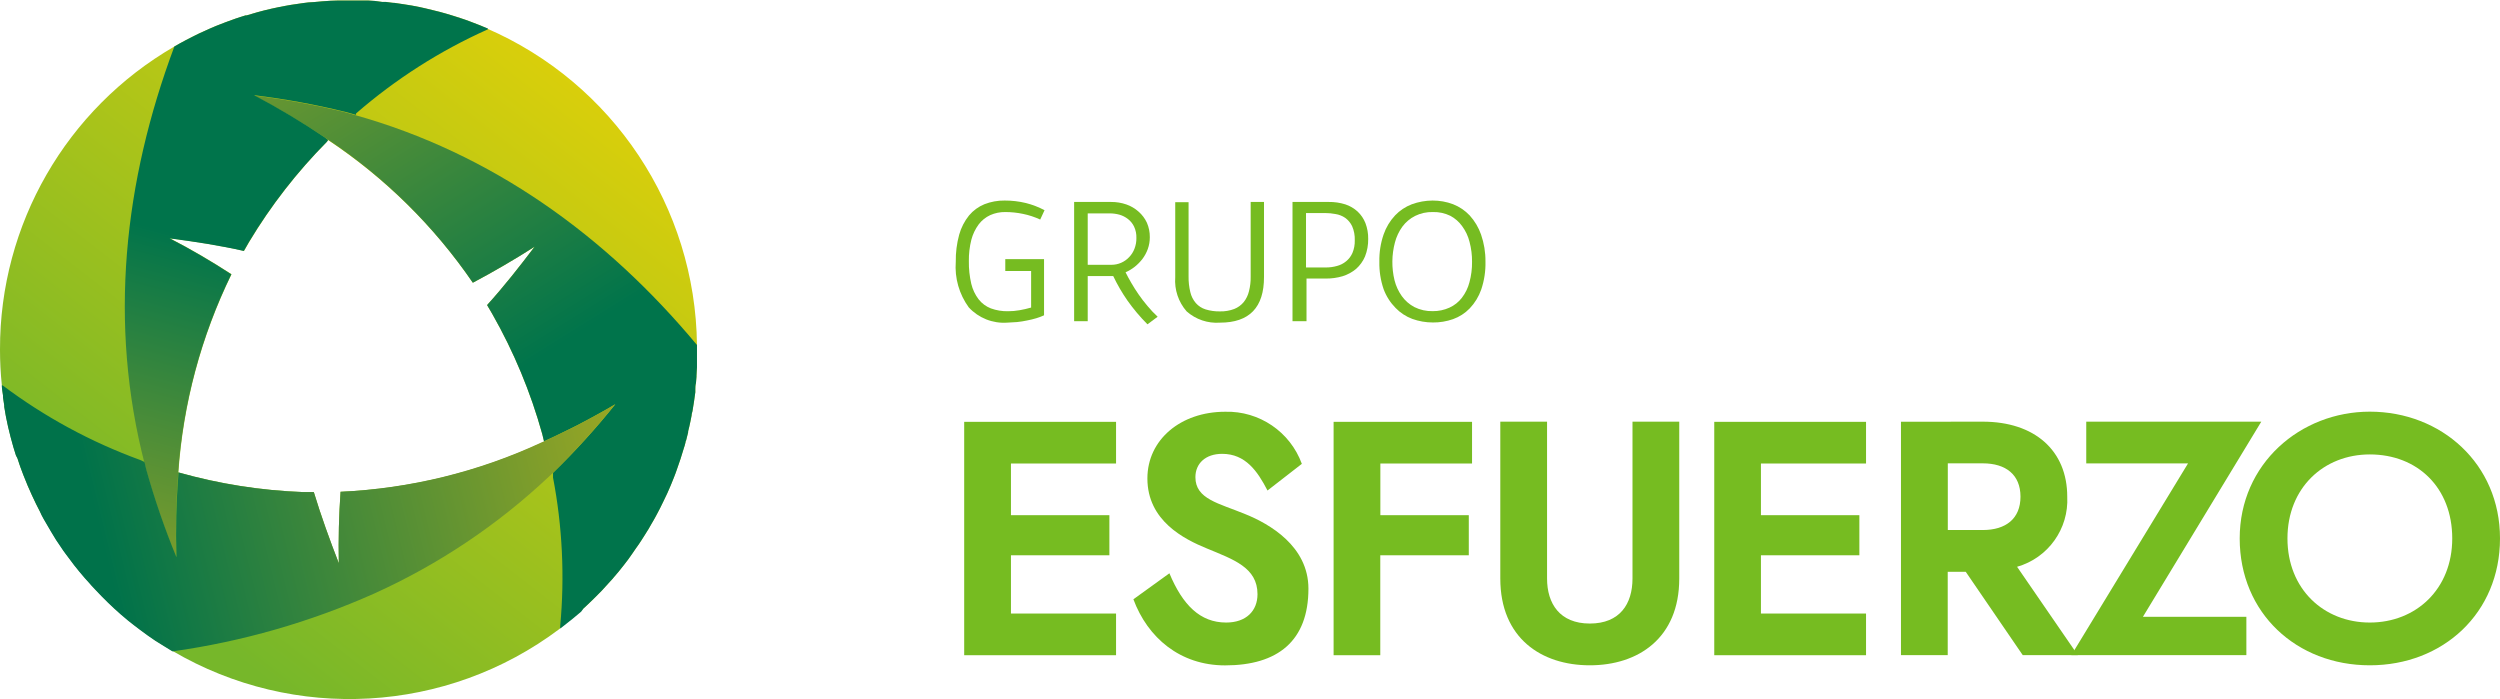
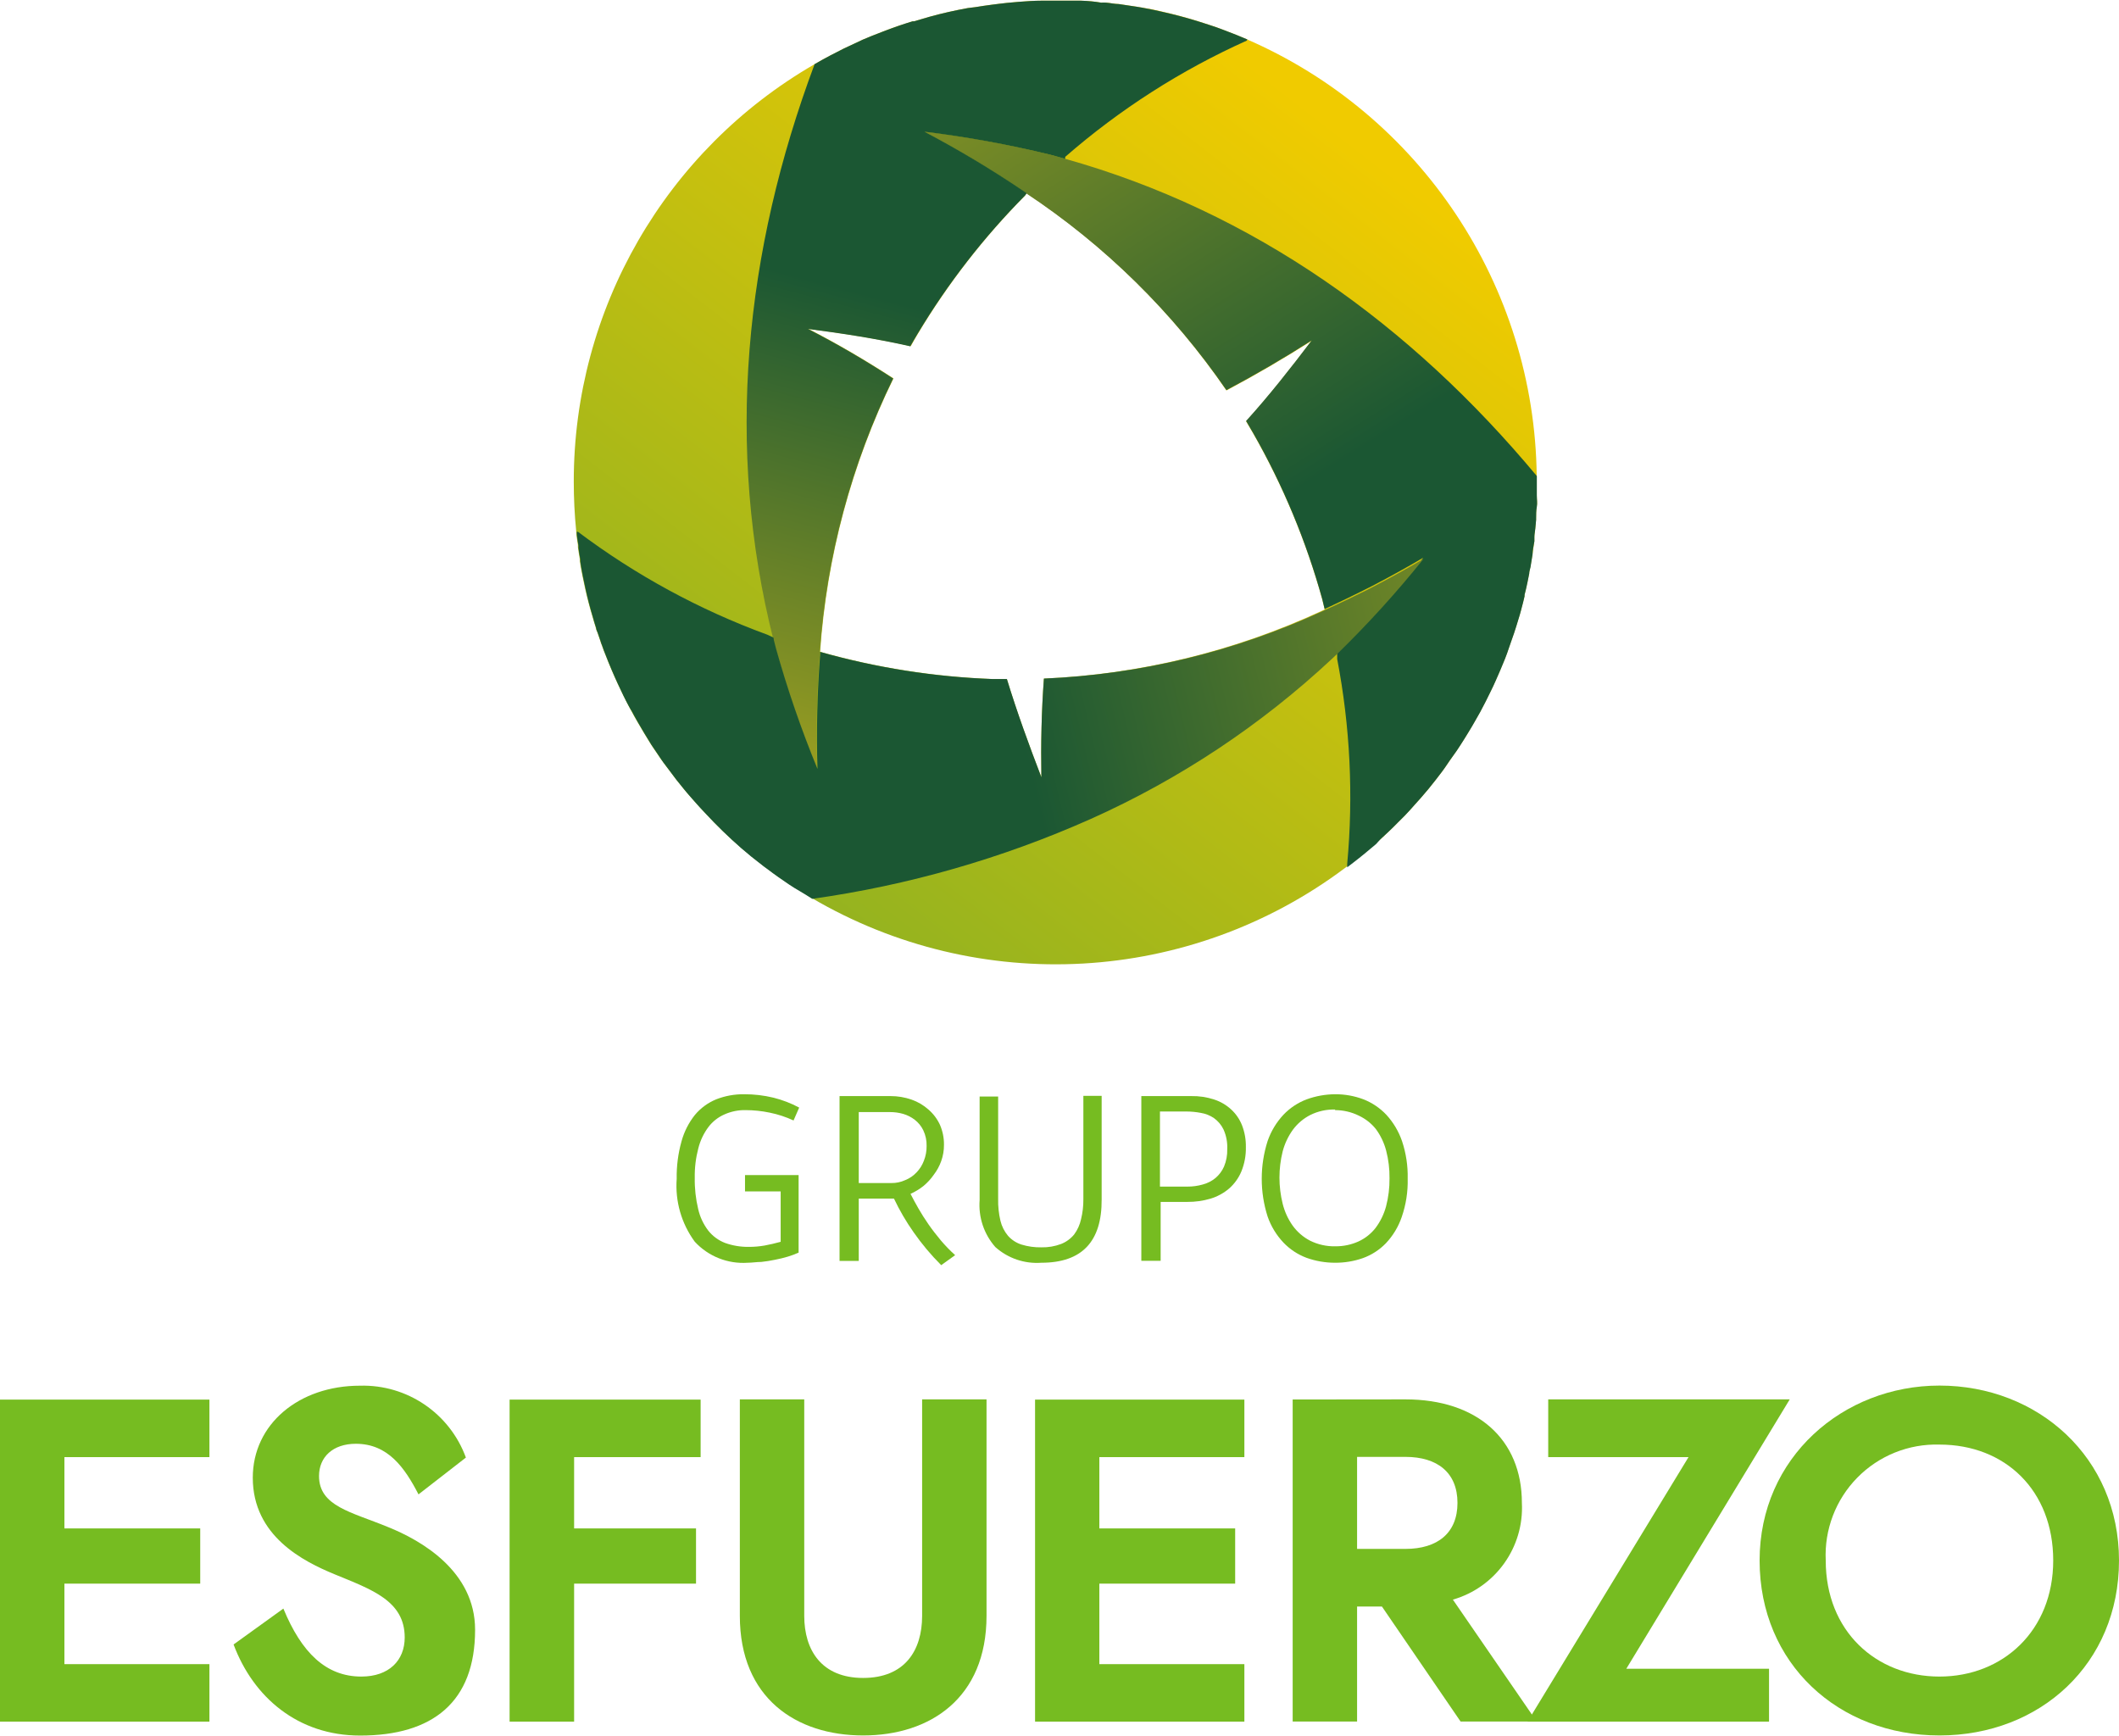
- <svg xmlns="http://www.w3.org/2000/svg" xmlns:xlink="http://www.w3.org/1999/xlink" viewBox="0 0 299.94 83.83">
+ <svg xmlns="http://www.w3.org/2000/svg" xmlns:xlink="http://www.w3.org/1999/xlink" viewBox="0 0 184.25 150.89">
  <defs>
-     <style>.cls-1{fill:#76bc21;}.cls-2{fill:none;}.cls-3{fill:url(#Degradado_sin_nombre_82);}.cls-4{fill:url(#Degradado_sin_nombre_63);}.cls-5{fill:url(#Degradado_sin_nombre_63-2);}.cls-6{fill:url(#Degradado_sin_nombre_57);}</style>
-     <linearGradient id="Degradado_sin_nombre_82" x1="4884.99" y1="1410.43" x2="4885.75" y2="1410.43" gradientTransform="matrix(-107.42, 134.98, 134.98, 107.42, 334432.35, -810916.89)" gradientUnits="userSpaceOnUse">
-       <stop offset="0" stop-color="#fcd700" />
-       <stop offset="0.82" stop-color="#76b72a" />
-       <stop offset="1" stop-color="#76b72a" />
+     <style>.cls-1{fill:none;}.cls-2{fill:url(#Degradado_sin_nombre_83);}.cls-3{fill:url(#Degradado_sin_nombre_2);}.cls-4{fill:url(#Degradado_sin_nombre_2-2);}.cls-5{fill:url(#Degradado_sin_nombre_2-3);}.cls-6{fill:#76bc21;}</style>
+     <linearGradient id="Degradado_sin_nombre_83" x1="-1975.17" y1="6713.48" x2="-1974.41" y2="6713.48" gradientTransform="matrix(-107.42, 134.98, 134.98, 107.42, -1118246.02, -454540.2)" gradientUnits="userSpaceOnUse">
+       <stop offset="0" stop-color="#f0cb00" />
+       <stop offset="0.82" stop-color="#76ab2a" />
+       <stop offset="1" stop-color="#76ab2a" />
    </linearGradient>
-     <linearGradient id="Degradado_sin_nombre_63" x1="4830.52" y1="1395.16" x2="4831.28" y2="1395.16" gradientTransform="matrix(50.91, 81.72, 81.72, -50.91, -359904.03, -323746.57)" gradientUnits="userSpaceOnUse">
-       <stop offset="0" stop-color="#aaac20" />
-       <stop offset="1" stop-color="#00744b" />
+     <linearGradient id="Degradado_sin_nombre_2" x1="-1989.84" y1="6775.72" x2="-1989.08" y2="6775.72" gradientTransform="matrix(50.91, 81.72, 81.72, -50.91, -452350.46, 507564.04)" gradientUnits="userSpaceOnUse">
+       <stop offset="0" stop-color="#9ea020" />
+       <stop offset="0.82" stop-color="#1b5733" />
+       <stop offset="1" stop-color="#1b5733" />
    </linearGradient>
-     <linearGradient id="Degradado_sin_nombre_63-2" x1="4861.92" y1="1520.17" x2="4862.68" y2="1520.17" gradientTransform="matrix(17.46, -66.68, -66.68, -17.46, 16485.24, 350814.17)" xlink:href="#Degradado_sin_nombre_63" />
-     <linearGradient id="Degradado_sin_nombre_57" x1="4924.6" y1="1414.97" x2="4925.36" y2="1414.97" gradientTransform="matrix(-90.5, 22.23, 22.23, 90.5, 414304.16, -237473.06)" gradientUnits="userSpaceOnUse">
-       <stop offset="0" stop-color="#aaac20" />
-       <stop offset="1" stop-color="#00724a" />
-     </linearGradient>
+     <linearGradient id="Degradado_sin_nombre_2-2" x1="-1850.01" y1="6734.35" x2="-1849.25" y2="6734.35" gradientTransform="matrix(17.46, -66.68, -66.68, -17.46, 481459.61, -5698.39)" xlink:href="#Degradado_sin_nombre_2" />
+     <linearGradient id="Degradado_sin_nombre_2-3" x1="-1971.84" y1="6668.41" x2="-1971.08" y2="6668.41" gradientTransform="matrix(-90.5, 22.23, 22.23, 90.5, -326544.21, -559613.79)" xlink:href="#Degradado_sin_nombre_2" />
  </defs>
  <g id="Capa_2" data-name="Capa 2">
    <g id="Capa_1-2" data-name="Capa 1">
-       <path class="cls-1" d="M114.67,31.41a11.65,11.65,0,0,1,.41-3.26,6.48,6.48,0,0,1,1.18-2.3,4.77,4.77,0,0,1,1.85-1.35,6.44,6.44,0,0,1,2.42-.44,10.69,10.69,0,0,1,2.56.3,9.93,9.93,0,0,1,2.23.86l-.52,1.12a9.47,9.47,0,0,0-2.07-.68,10.37,10.37,0,0,0-2.11-.22,4.29,4.29,0,0,0-1.82.37,3.69,3.69,0,0,0-1.38,1.11,5.43,5.43,0,0,0-.88,1.84,9.91,9.91,0,0,0-.3,2.57,11.33,11.33,0,0,0,.29,2.72,5,5,0,0,0,.88,1.86A3.44,3.44,0,0,0,118.88,37a5.67,5.67,0,0,0,2.06.34,7.62,7.62,0,0,0,1.38-.12,13.7,13.7,0,0,0,1.39-.32V32.51h-3.1V31.09h4.65v6.74a7,7,0,0,1-.93.35,11.27,11.27,0,0,1-1.11.27,11.55,11.55,0,0,1-1.2.19c-.41,0-.8.07-1.19.07a5.73,5.73,0,0,1-4.6-1.83A8.24,8.24,0,0,1,114.67,31.41Z" />
-       <path class="cls-1" d="M137.67,38.91a21.91,21.91,0,0,1-2.41-2.86,20.77,20.77,0,0,1-1.7-2.93H130.5v5.42h-1.63V24.23h4.43a5.5,5.5,0,0,1,1.84.3,4.34,4.34,0,0,1,1.46.86,4,4,0,0,1,1,1.33,4.24,4.24,0,0,1,.35,1.73,4.11,4.11,0,0,1-.24,1.42,4.54,4.54,0,0,1-.64,1.19,5.45,5.45,0,0,1-.92.94,5.29,5.29,0,0,1-1.11.67c.2.41.44.84.7,1.29s.55.91.87,1.37.67.92,1.06,1.38A13.78,13.78,0,0,0,138.89,38Zm-7.17-7.14h2.84a2.9,2.9,0,0,0,2.14-.93,2.93,2.93,0,0,0,.63-1,3.37,3.37,0,0,0,.23-1.29,3,3,0,0,0-.28-1.37,2.56,2.56,0,0,0-.74-.91,3.06,3.06,0,0,0-1-.51,4.57,4.57,0,0,0-1.16-.16H130.5Z" />
-       <path class="cls-1" d="M146.37,38.71a5.44,5.44,0,0,1-4-1.35,5.58,5.58,0,0,1-1.37-4.1v-9h1.6v8.89a7.5,7.5,0,0,0,.21,1.9,3.06,3.06,0,0,0,.66,1.31,2.57,2.57,0,0,0,1.17.76,5.52,5.52,0,0,0,1.73.24,4.56,4.56,0,0,0,1.71-.29,2.83,2.83,0,0,0,1.14-.83,3.33,3.33,0,0,0,.63-1.31,6.5,6.5,0,0,0,.2-1.72V24.23h1.6v9Q151.66,38.71,146.37,38.71Z" />
-       <path class="cls-1" d="M155.07,38.54V24.23h4.34a6.31,6.31,0,0,1,2,.29,4.11,4.11,0,0,1,1.48.87,3.82,3.82,0,0,1,.93,1.38,5.06,5.06,0,0,1,.33,1.89,5.48,5.48,0,0,1-.38,2.11,4.19,4.19,0,0,1-1.07,1.49,4.7,4.7,0,0,1-1.62.88,6.9,6.9,0,0,1-2,.28h-2.33v5.12Zm1.62-6.45h2.39a4.78,4.78,0,0,0,1.32-.18,2.8,2.8,0,0,0,1.1-.56,2.66,2.66,0,0,0,.76-1,3.65,3.65,0,0,0,.28-1.52,3.87,3.87,0,0,0-.32-1.7,2.62,2.62,0,0,0-.84-1,2.83,2.83,0,0,0-1.15-.45,6.62,6.62,0,0,0-1.25-.12h-2.29Z" />
-       <path class="cls-1" d="M178.22,31.39a9.72,9.72,0,0,1-.51,3.35A6.27,6.27,0,0,1,176.33,37a5.22,5.22,0,0,1-2,1.29,7.13,7.13,0,0,1-2.41.4,7.3,7.3,0,0,1-2.48-.43,5.42,5.42,0,0,1-2-1.31A6.35,6.35,0,0,1,166,34.69a9.52,9.52,0,0,1-.51-3.29,9.44,9.44,0,0,1,.51-3.27,6.4,6.4,0,0,1,1.38-2.29,5.43,5.43,0,0,1,2-1.33,7.33,7.33,0,0,1,2.49-.45,6.92,6.92,0,0,1,2.46.44,5.49,5.49,0,0,1,2,1.35,6.7,6.7,0,0,1,1.36,2.29A9.62,9.62,0,0,1,178.22,31.39Zm-6.31-5.95a4.53,4.53,0,0,0-2.14.47,4.32,4.32,0,0,0-1.51,1.27,5.67,5.67,0,0,0-.9,1.9,9.24,9.24,0,0,0-.05,4.55,5.65,5.65,0,0,0,.87,1.89,4.38,4.38,0,0,0,1.51,1.32,4.65,4.65,0,0,0,2.21.49,4.71,4.71,0,0,0,2-.42,3.91,3.91,0,0,0,1.49-1.18,5.18,5.18,0,0,0,.91-1.87,8.88,8.88,0,0,0,.31-2.45,9,9,0,0,0-.3-2.39,5.33,5.33,0,0,0-.89-1.89A4.07,4.07,0,0,0,174,25.89,4.47,4.47,0,0,0,171.91,25.44Z" />
-       <path class="cls-1" d="M121.29,73.61H133.9v5H115.68v-28H133.9v5H121.29v6.2H133.1v4.81H121.29Z" />
-       <path class="cls-1" d="M147.11,74.69c2.4,0,3.76-1.4,3.76-3.4,0-3.2-2.88-4.16-6.08-5.49-2.73-1.12-7.13-3.32-7.13-8.4,0-4.65,4-8,9.33-8a9.52,9.52,0,0,1,9.2,6.25l-4.12,3.2c-1.2-2.32-2.64-4.4-5.44-4.4-2,0-3.21,1.16-3.21,2.8,0,2.64,2.81,3.12,6,4.44,2.88,1.16,7.56,3.84,7.56,8.93,0,6.28-3.68,9.21-10,9.21-5.41,0-9.29-3.33-11-7.93l4.32-3.12C141.9,72.61,144,74.69,147.11,74.69Z" />
-       <path class="cls-1" d="M165.6,78.61H160v-28h16.61v5h-11v6.2h10.61v4.81H165.6Z" />
-       <path class="cls-1" d="M185.61,50.59V69.41c0,3,1.52,5.4,5.13,5.4s5.12-2.36,5.12-5.4V50.59h5.61V69.41c0,7.16-4.93,10.41-10.73,10.41S180,76.57,180,69.41V50.59Z" />
-       <path class="cls-1" d="M211.27,73.61h12.61v5H205.67v-28h18.21v5H211.27v6.2h11.81v4.81H211.27Z" />
-       <path class="cls-1" d="M237.89,50.59c6.2,0,10.13,3.45,10.13,9A8.31,8.31,0,0,1,242,68l7.29,10.6h-6.61l-6.84-10h-2.16v10h-5.61v-28Zm-4.2,13h4.2c2.76,0,4.52-1.36,4.52-4s-1.76-4-4.52-4h-4.2Z" />
-       <path class="cls-1" d="M250.3,50.59h21L257.1,74h12.41v4.6h-21l14-23H250.3Z" />
-       <path class="cls-1" d="M284.32,49.39c8.57,0,15.62,6.25,15.62,15.21s-6.85,15.22-15.62,15.22-15.61-6.25-15.61-15.22S276,49.39,284.32,49.39Zm0,25.3c5.53,0,9.89-4,9.89-10.09s-4.16-10.08-9.89-10.08c-5.52,0-9.88,4-9.88,10.08S278.8,74.69,284.32,74.69Z" />
-       <path class="cls-2" d="M59.06,37.67l-.62-1.06c2-2.24,3.88-4.61,5.7-7Q60.5,32,56.73,33.92A64.12,64.12,0,0,0,39.36,16.77l-.13.2A63.49,63.49,0,0,0,29.89,29c-.21.36-.42.72-.62,1.08-2.94-.66-5.92-1.12-8.9-1.51,2.55,1.34,5,2.77,7.4,4.31a64.56,64.56,0,0,0-6.38,23.77,64.07,64.07,0,0,0,15,2.37l1.25,0c.84,2.9,1.87,5.73,3,8.54-.06-2.9,0-5.75.21-8.58A64.33,64.33,0,0,0,65,53.09l.27-.12h0l-.21-.87A63.42,63.42,0,0,0,59.06,37.67Z" />
-       <path class="cls-3" d="M67.61,75c.68-.52,1.33-1.06,2-1.63L70,73l.19-.17.6-.57c.25-.23.49-.46.72-.71s.45-.44.67-.67.55-.59.81-.89l.54-.59.06-.08.63-.74.63-.79c.35-.45.7-.9,1-1.36s.54-.77.8-1.15l.31-.47c.13-.19.24-.37.35-.55s.34-.53.5-.8l.39-.68c.18-.29.34-.59.5-.88.32-.6.64-1.2.92-1.81.15-.31.3-.61.44-.92s.28-.62.41-.94.26-.63.38-.94.25-.64.37-1c.3-.82.57-1.66.82-2.51.07-.21.14-.43.19-.65s0-.17.08-.27c.09-.32.17-.65.25-1a.5.5,0,0,0,0-.12c.1-.37.18-.74.26-1.12a.06.06,0,0,0,0,0l.15-.75c0-.18.07-.37.11-.55.07-.37.12-.75.18-1.12s.11-.76.16-1.14c0-.12,0-.25,0-.38s0-.48.08-.73l.06-.75a.57.57,0,0,0,0-.13c0-.34.05-.67.06-1s0-.65,0-1,0-.79,0-1.19c0-.16,0-.33,0-.49a41.89,41.89,0,0,0-25.27-38L58,3.21c-.24-.1-.48-.21-.74-.3l-.91-.35c-.36-.14-.72-.26-1.08-.38l-.91-.29c-1.08-.34-2.17-.63-3.29-.88L50.36.85C49.72.72,49.08.6,48.43.51L47.36.35c-.35,0-.71-.09-1.07-.12a3.42,3.42,0,0,0-.45,0C45.27.13,44.7.08,44.12.06H43.8c-.63,0-1.26,0-1.89,0H40.66c-.66,0-1.32.05-2,.1l-1,.09L37,.29l-.63.08c-.49.06-1,.14-1.44.21L34.25.7c-1.14.21-2.27.46-3.38.77l-1.29.38-.13,0-1.18.38c-.39.13-.77.27-1.16.42a1.31,1.31,0,0,0-.21.08l-1,.39c-.53.21-1,.44-1.56.69-.3.13-.6.27-.89.42l-.3.15-.86.44c-.46.24-.92.5-1.37.76A41.88,41.88,0,0,0,0,41.92,40.48,40.48,0,0,0,.22,46.2h0c0,.4.09.8.14,1.21l0,.21q.06.51.15,1l0,.16c.05.33.11.66.17,1l.06.31c.08.36.15.73.23,1.09.19.82.4,1.62.63,2.42.1.34.2.68.31,1A3,3,0,0,0,2.1,55c.08.26.16.51.25.76l.12.34c.1.3.22.59.33.88s.34.86.52,1.28.33.76.5,1.13.34.73.52,1.1c0,0,0,0,0,0l.43.84c.08.16.16.32.25.47.17.32.34.63.53.94.38.67.77,1.31,1.19,2,.16.25.33.49.5.74s.25.37.37.55l.3.41c.13.18.25.35.39.52q.6.83,1.26,1.62c.18.22.37.45.56.66l.13.15c.16.18.31.36.48.53a3.73,3.73,0,0,0,.26.3c.16.17.3.33.46.49a41.1,41.1,0,0,0,3.09,3l.57.47.26.23.57.45.22.17c.22.18.44.35.67.51.6.46,1.22.89,1.84,1.31l1,.62.91.56.14.08h0a41.94,41.94,0,0,0,46.39-2.64ZM65.27,53l-.27.12A64.33,64.33,0,0,1,40.86,59c-.2,2.83-.27,5.68-.21,8.58-1.09-2.81-2.12-5.64-3-8.54l-1.25,0a64.07,64.07,0,0,1-15-2.37,64.56,64.56,0,0,1,6.38-23.77c-2.37-1.54-4.85-3-7.4-4.31,3,.39,6,.85,8.9,1.51.2-.36.41-.72.62-1.08A63.49,63.49,0,0,1,39.23,17l.13-.2A64.12,64.12,0,0,1,56.73,33.92q3.77-2,7.41-4.32c-1.82,2.4-3.68,4.77-5.7,7l.62,1.06a63.42,63.42,0,0,1,6,14.42l.21.87Z" />
-       <path class="cls-4" d="M56.73,33.92q3.77-2,7.41-4.32c-1.82,2.4-3.68,4.77-5.7,7l.62,1.06a63.42,63.42,0,0,1,6,14.42l.21.87h0l.83-.39c.75-.35,1.49-.71,2.23-1.08.33-.16.64-.33,1-.5l1.23-.65,1.1-.6c.73-.4,1.45-.81,2.17-1.24a89.81,89.81,0,0,1-7.48,8.24l0,.57a63.43,63.43,0,0,1,.86,17.82l0,.29h0l.52-.4c.68-.52,1.33-1.06,2-1.63L70,73l.19-.17.6-.57c.25-.23.49-.46.73-.71l.66-.67c.28-.29.55-.59.81-.89l.54-.59.06-.08.63-.74.63-.79c.35-.45.7-.9,1-1.36s.54-.77.8-1.15l.31-.47c.13-.19.24-.37.35-.55s.34-.53.5-.8l.39-.68c.18-.29.34-.59.5-.88.32-.6.64-1.2.92-1.81.15-.31.3-.61.44-.92s.28-.62.41-.94.26-.63.38-.94.25-.64.37-1c.3-.82.57-1.66.82-2.51.07-.21.14-.43.19-.65s0-.18.08-.27c.09-.32.17-.65.25-1a.5.5,0,0,0,0-.12c.1-.37.18-.74.26-1.12a.06.06,0,0,0,0,0l.15-.75c0-.18.07-.37.11-.55.07-.37.12-.75.18-1.12s.11-.76.16-1.14c0-.12,0-.25,0-.38s0-.48.08-.73l.06-.75a.57.57,0,0,0,0-.13c0-.34.05-.67.06-1s0-.65,0-1,0-.79,0-1.19v-.49h0c-10.92-13.11-24.6-23-41.11-27.61L42,13.63l-.62-.17a94.07,94.07,0,0,0-10.94-2h0A92.15,92.15,0,0,1,39,16.51l.37.26A64.12,64.12,0,0,1,56.73,33.92Z" />
-       <path class="cls-5" d="M58.55,3.43,58,3.21c-.24-.1-.48-.21-.74-.3l-.91-.35c-.36-.14-.72-.26-1.09-.38l-.9-.29c-1.08-.34-2.17-.63-3.29-.88L50.36.85C49.72.72,49.08.6,48.43.51L47.36.35c-.35,0-.71-.09-1.07-.12a3.42,3.42,0,0,0-.45,0C45.27.13,44.7.08,44.12.06H43.8c-.63,0-1.26,0-1.89,0H40.66c-.66,0-1.32.05-2,.1l-1,.09L37,.29l-.63.08c-.49.06-1,.14-1.44.21L34.25.7c-1.14.21-2.27.46-3.38.77l-1.29.38-.13,0c-.39.12-.79.24-1.18.38s-.78.27-1.16.42l-.21.08-1,.39c-.53.21-1,.44-1.56.69-.3.13-.6.27-.89.42l-.3.15-.86.44c-.46.24-.92.5-1.37.76l0,0C14.85,21.82,13,38.83,17.37,55.7l.15.63a94.6,94.6,0,0,0,3.62,10.52,93.05,93.05,0,0,1,.23-9.91,2.46,2.46,0,0,0,0-.26,64.56,64.56,0,0,1,6.38-23.77c-2.37-1.54-4.85-3-7.4-4.31,3,.39,6,.85,8.9,1.51.2-.36.41-.72.62-1.08A63.49,63.49,0,0,1,39.23,17l.13-.2L39,16.51a92.15,92.15,0,0,0-8.52-5.09,94.07,94.07,0,0,1,10.94,2l.62.17.68.19,0-.17A63.92,63.92,0,0,1,58.51,3.53Z" />
-       <path class="cls-6" d="M5,61.84c.17.32.34.63.53.94.38.67.77,1.32,1.19,2,.16.25.33.49.5.74s.25.37.37.55l.3.41c.13.18.25.35.39.52q.6.83,1.26,1.62c.18.22.37.45.56.66l.13.15c.16.18.31.36.48.53a3.73,3.73,0,0,0,.26.3l.46.49a41.18,41.18,0,0,0,3.09,3l.57.48.26.22.57.45.22.17c.22.18.44.35.67.51.6.46,1.22.89,1.84,1.31l1,.62.91.56.14.08h0a90.42,90.42,0,0,0,24.2-6.94A76.54,76.54,0,0,0,65.85,57.19l.47-.44a89.81,89.81,0,0,0,7.48-8.24c-.72.43-1.44.84-2.17,1.24l-1.1.6L69.3,51c-.33.17-.64.34-1,.5-.74.37-1.48.73-2.23,1.08l-.83.38h0l-.27.12A64.33,64.33,0,0,1,40.86,59c-.2,2.83-.27,5.68-.21,8.58-1.09-2.81-2.12-5.64-3-8.54-.42,0-.83,0-1.25,0a63.55,63.55,0,0,1-15-2.36,2.46,2.46,0,0,1,0,.26,93.05,93.05,0,0,0-.23,9.91,94.6,94.6,0,0,1-3.62-10.52l-.15-.63c0-.09-.05-.18-.08-.28l-.52-.24A64,64,0,0,1,.32,46.24l-.1,0h0c0,.4.09.8.14,1.21l0,.21q.06.51.15,1l0,.16c.05.33.11.66.17,1l.06.31c.07.36.15.73.23,1.09.19.82.4,1.62.63,2.42.1.34.2.68.31,1A3,3,0,0,0,2.1,55c.08.26.16.51.25.76l.12.34c.1.3.22.59.33.88s.34.86.52,1.28.33.76.5,1.13.34.73.52,1.1c0,0,0,0,0,0l.43.84C4.86,61.53,4.94,61.69,5,61.84Z" />
+       <path class="cls-1" d="M109,37.67l-.62-1.06c2-2.24,3.88-4.61,5.7-7q-3.64,2.36-7.41,4.32A64.12,64.12,0,0,0,89.27,16.77l-.14.2A63.43,63.43,0,0,0,79.8,29c-.22.36-.42.72-.62,1.08-2.94-.66-5.93-1.12-8.91-1.51,2.56,1.34,5,2.77,7.41,4.31A64.37,64.37,0,0,0,71.3,56.68a64,64,0,0,0,15,2.37l1.24,0c.84,2.9,1.88,5.73,3,8.54,0-2.9,0-5.75.22-8.58a64.33,64.33,0,0,0,24.14-5.94l.26-.12h0l-.21-.87A63,63,0,0,0,109,37.67Z" />
+       <path class="cls-2" d="M117.52,75c.68-.52,1.33-1.06,2-1.63L120,73l.18-.17.61-.57c.24-.23.48-.46.72-.71l.67-.67c.27-.29.55-.59.81-.89s.36-.39.53-.59l.07-.08.63-.74.63-.79c.35-.45.7-.9,1-1.36l.8-1.15.31-.47.35-.55c.17-.27.34-.53.49-.8s.27-.45.4-.68l.5-.88c.32-.6.63-1.2.92-1.81.15-.31.3-.61.43-.92s.28-.62.41-.94l.39-.94q.19-.48.36-1c.3-.82.58-1.66.83-2.51.07-.21.13-.43.19-.65a2.13,2.13,0,0,0,.07-.27c.09-.32.17-.65.25-1a.27.27,0,0,0,0-.12c.1-.37.18-.74.26-1.12a.06.06,0,0,1,0,0l.15-.75c0-.18.07-.37.1-.55.07-.37.13-.75.19-1.12s.1-.76.16-1.14l0-.38c0-.24.06-.48.08-.73s.05-.5.07-.75c0,0,0-.09,0-.13,0-.34,0-.67.06-1s0-.65,0-1,0-.79,0-1.19c0-.16,0-.33,0-.49a41.93,41.93,0,0,0-25.27-38l-.53-.22c-.24-.1-.49-.21-.74-.3l-.91-.35c-.36-.14-.72-.26-1.09-.38l-.9-.29c-1.08-.34-2.18-.63-3.3-.88l-.72-.16C99.63.72,99,.6,98.34.51L97.27.35c-.35,0-.71-.09-1.08-.12a3.13,3.13,0,0,0-.44,0C95.18.13,94.6.08,94,.06h-.31c-.63,0-1.26,0-1.89,0H90.57c-.66,0-1.32.05-2,.1l-1,.09-.7.08-.63.08c-.48.06-1,.14-1.43.21L84.16.7c-1.15.21-2.27.46-3.38.77l-1.29.38-.13,0-1.18.38c-.39.13-.78.27-1.16.42a1,1,0,0,0-.21.08l-1,.39q-.8.31-1.56.69l-.9.42-.29.15-.86.44c-.46.24-.92.5-1.37.76a41.88,41.88,0,0,0-20.94,36.3c0,1.44.07,2.87.21,4.28h0c0,.4.09.8.15,1.21,0,.07,0,.14,0,.21.05.34.1.68.16,1a.76.76,0,0,0,0,.16c.05.33.1.66.17,1l.06.31c.07.36.15.73.23,1.09.18.82.39,1.62.63,2.42.09.34.2.68.3,1,0,.13.08.26.13.39s.17.51.26.76a2,2,0,0,0,.12.34c.1.3.21.59.33.88s.33.86.52,1.28.32.76.5,1.13.34.73.52,1.1c0,0,0,0,0,0,.14.28.28.56.43.84s.16.32.25.47c.17.32.34.63.52.94.38.67.78,1.31,1.2,2,.16.25.33.49.5.74s.25.37.37.55l.3.41c.13.18.25.35.39.52q.6.83,1.26,1.62c.18.22.37.45.56.66l.13.15c.16.18.31.36.47.53s.18.2.27.3.3.33.46.49a39.27,39.27,0,0,0,3.09,3c.18.16.38.32.57.47l.26.23.57.45.22.17c.22.18.44.35.67.51.6.46,1.22.89,1.84,1.31.32.21.64.42,1,.62s.61.38.91.56l.13.08h0A41.94,41.94,0,0,0,117,75.43ZM115.17,53l-.26.12A64.33,64.33,0,0,1,90.77,59c-.21,2.83-.27,5.68-.22,8.58-1.08-2.81-2.12-5.64-3-8.54l-1.24,0a64,64,0,0,1-15-2.37,64.37,64.37,0,0,1,6.38-23.77c-2.37-1.54-4.85-3-7.41-4.31,3,.39,6,.85,8.91,1.51.2-.36.4-.72.62-1.08A63.43,63.43,0,0,1,89.13,17l.14-.2a64.12,64.12,0,0,1,17.37,17.15q3.77-2,7.41-4.32c-1.82,2.4-3.68,4.77-5.7,7l.62,1.06a63,63,0,0,1,6,14.42l.21.87Z" />
+       <path class="cls-3" d="M106.64,33.92q3.77-2,7.41-4.32c-1.82,2.4-3.68,4.77-5.7,7l.62,1.06a63,63,0,0,1,6,14.42l.21.87h0l.83-.39c.75-.35,1.5-.71,2.24-1.08.33-.16.64-.33,1-.5l1.23-.65,1.1-.6c.72-.4,1.45-.81,2.17-1.24a91.28,91.28,0,0,1-7.48,8.24l0,.57a63.44,63.44,0,0,1,.87,17.82l0,.29h0l.52-.4c.68-.52,1.33-1.06,2-1.63L120,73l.18-.17.61-.57c.24-.23.48-.46.72-.71l.67-.67c.28-.29.55-.59.81-.89s.36-.39.53-.59l.07-.08.63-.74.63-.79c.35-.45.7-.9,1-1.36s.55-.77.81-1.15l.31-.47.35-.55.49-.8c.14-.22.27-.45.4-.68l.5-.88c.32-.6.63-1.2.92-1.81.15-.31.3-.61.43-.92s.28-.62.41-.94l.39-.94q.19-.48.36-1c.3-.82.58-1.66.83-2.51.07-.21.13-.43.19-.65a2.68,2.68,0,0,0,.07-.27c.09-.32.17-.65.25-1a.27.27,0,0,0,0-.12c.1-.37.18-.74.26-1.12a.06.06,0,0,1,0,0l.15-.75c0-.18.07-.37.11-.55l.18-1.12c0-.38.1-.76.16-1.14l0-.38c0-.24.06-.48.08-.73s.05-.5.07-.75c0,0,0-.09,0-.13,0-.34,0-.67.06-1s0-.65,0-1,0-.79,0-1.19v-.49h0c-10.92-13.11-24.6-23-41.11-27.61l-.68-.19-.62-.17a94.86,94.86,0,0,0-10.94-2h0a92,92,0,0,1,8.51,5.09l.38.26A64.12,64.12,0,0,1,106.64,33.92Z" />
+       <path class="cls-4" d="M108.46,3.43l-.53-.22c-.24-.1-.49-.21-.74-.3l-.91-.35c-.36-.14-.72-.26-1.09-.38l-.9-.29c-1.08-.34-2.18-.63-3.3-.88l-.72-.16C99.63.72,99,.6,98.34.51L97.27.35c-.35,0-.71-.09-1.08-.12a3.13,3.13,0,0,0-.44,0C95.18.13,94.6.08,94,.06h-.31c-.63,0-1.26,0-1.89,0H90.57c-.66,0-1.32.05-2,.1l-1,.09-.7.08-.63.08c-.48.06-1,.14-1.43.21L84.16.7c-1.15.21-2.27.46-3.38.77l-1.29.38-.13,0c-.4.12-.79.24-1.18.38s-.78.27-1.16.42l-.21.08-1,.39q-.8.31-1.56.69l-.9.42-.29.15-.86.44c-.46.24-.92.5-1.37.76v0C64.76,21.82,63,38.83,67.27,55.7c0,.21.11.42.16.63a94.6,94.6,0,0,0,3.62,10.52,93.05,93.05,0,0,1,.23-9.91,2.46,2.46,0,0,0,0-.26,64.37,64.37,0,0,1,6.38-23.77c-2.37-1.54-4.85-3-7.41-4.31,3,.39,6,.85,8.9,1.51.21-.36.41-.72.63-1.08A63.43,63.43,0,0,1,89.13,17l.14-.2-.38-.26a92,92,0,0,0-8.51-5.09,94.86,94.86,0,0,1,10.94,2l.62.17.68.19,0-.17A63.87,63.87,0,0,1,108.41,3.53Z" />
+       <path class="cls-5" d="M54.94,61.84c.17.32.34.63.52.94.38.67.78,1.32,1.2,2,.16.25.33.49.5.74s.25.37.37.55.19.28.3.41.25.35.39.52q.6.83,1.26,1.62c.18.22.37.45.56.66l.13.15c.16.18.31.36.47.53s.18.2.27.3.3.33.46.49a41.18,41.18,0,0,0,3.09,3l.57.48.26.22.57.45.22.17c.22.18.44.35.67.51.6.46,1.22.89,1.84,1.31.32.21.64.42,1,.62s.61.38.91.56l.13.08h0a90.53,90.53,0,0,0,24.2-6.94,76.54,76.54,0,0,0,21-13.94l.47-.44a91.28,91.28,0,0,0,7.48-8.24c-.72.43-1.45.84-2.17,1.24l-1.1.6-1.23.65c-.33.17-.64.34-1,.5-.74.37-1.49.73-2.24,1.08l-.83.38h0l-.26.12A64.33,64.33,0,0,1,90.77,59c-.21,2.83-.27,5.68-.22,8.58-1.08-2.81-2.11-5.64-3-8.54-.41,0-.83,0-1.24,0a63.47,63.47,0,0,1-15-2.36,2.46,2.46,0,0,1,0,.26,93.05,93.05,0,0,0-.23,9.91,94.6,94.6,0,0,1-3.62-10.52c-.05-.21-.11-.42-.16-.63s0-.18-.07-.28l-.52-.24a64,64,0,0,1-16.45-8.94l-.11,0h0c0,.4.09.8.15,1.21,0,.07,0,.14,0,.21.05.34.1.68.16,1a.76.76,0,0,0,0,.16c.05.33.1.66.17,1l.06.31c.07.36.15.73.23,1.09.18.82.39,1.62.63,2.42.09.34.2.68.3,1,0,.13.08.26.13.39s.17.51.26.76a2,2,0,0,0,.12.34c.1.3.21.59.33.88s.33.86.52,1.28.32.76.5,1.13.34.73.52,1.1c0,0,0,0,0,0,.13.28.28.56.43.84S54.85,61.69,54.94,61.84Z" />
+       <path class="cls-6" d="M58.84,102.49a11.27,11.27,0,0,1,.42-3.26,6.39,6.39,0,0,1,1.17-2.3,4.77,4.77,0,0,1,1.85-1.35,6.44,6.44,0,0,1,2.42-.44,10.63,10.63,0,0,1,2.56.3,9.75,9.75,0,0,1,2.23.86L69,97.42a9.3,9.3,0,0,0-2.07-.68,10.29,10.29,0,0,0-2.11-.22,4.29,4.29,0,0,0-1.82.37A3.51,3.51,0,0,0,61.59,98a5.24,5.24,0,0,0-.87,1.84,9.42,9.42,0,0,0-.31,2.57,10.81,10.81,0,0,0,.3,2.72,4.86,4.86,0,0,0,.87,1.86,3.44,3.44,0,0,0,1.47,1.08,5.89,5.89,0,0,0,2.06.34,7.74,7.74,0,0,0,1.39-.12c.44-.08.9-.19,1.38-.32v-4.38h-3.1v-1.42h4.66v6.74a7.76,7.76,0,0,1-.94.35,11.27,11.27,0,0,1-1.11.27,11.55,11.55,0,0,1-1.2.19c-.4,0-.8.07-1.18.07a5.72,5.72,0,0,1-4.6-1.83A8.21,8.21,0,0,1,58.84,102.49Z" />
+       <path class="cls-6" d="M81.84,110a21,21,0,0,1-2.4-2.86,19.92,19.92,0,0,1-1.71-2.93H74.67v5.42H73V95.3h4.43a5.51,5.51,0,0,1,1.84.31,4.34,4.34,0,0,1,1.46.86,3.91,3.91,0,0,1,1,1.33,4.24,4.24,0,0,1,.35,1.73,4.11,4.11,0,0,1-.24,1.42,4.33,4.33,0,0,1-.64,1.18,4.87,4.87,0,0,1-.92,1,5.29,5.29,0,0,1-1.11.67c.21.41.44.84.7,1.29s.55.91.87,1.37.68.92,1.06,1.38a13.78,13.78,0,0,0,1.25,1.29Zm-7.17-7.14h2.84a2.76,2.76,0,0,0,1.19-.25,2.71,2.71,0,0,0,1-.68,2.93,2.93,0,0,0,.63-1,3.37,3.37,0,0,0,.24-1.29,3,3,0,0,0-.29-1.37,2.56,2.56,0,0,0-.74-.91,3.06,3.06,0,0,0-1-.51,4.16,4.16,0,0,0-1.16-.16H74.67Z" />
+       <path class="cls-6" d="M90.55,109.79a5.41,5.41,0,0,1-4-1.36,5.53,5.53,0,0,1-1.37-4.09v-9h1.61v8.9a7.53,7.53,0,0,0,.2,1.9,3.18,3.18,0,0,0,.66,1.31,2.65,2.65,0,0,0,1.17.76,5.54,5.54,0,0,0,1.74.24,4.54,4.54,0,0,0,1.7-.29,2.77,2.77,0,0,0,1.14-.83A3.49,3.49,0,0,0,94,106a7,7,0,0,0,.2-1.72v-9h1.59v9Q95.83,109.79,90.55,109.79Z" />
+       <path class="cls-6" d="M99.24,109.62V95.3h4.34a6,6,0,0,1,2,.3,4,4,0,0,1,1.48.87,3.72,3.72,0,0,1,.94,1.38,5,5,0,0,1,.33,1.88,5.31,5.31,0,0,1-.39,2.12,4.07,4.07,0,0,1-1.07,1.49,4.52,4.52,0,0,1-1.62.88,6.9,6.9,0,0,1-2,.28h-2.33v5.12Zm1.62-6.45h2.39a4.78,4.78,0,0,0,1.32-.18,2.91,2.91,0,0,0,1.11-.56,2.75,2.75,0,0,0,.75-1,3.65,3.65,0,0,0,.28-1.52,3.73,3.73,0,0,0-.32-1.7,2.62,2.62,0,0,0-.84-1,2.84,2.84,0,0,0-1.14-.45,6.78,6.78,0,0,0-1.25-.12h-2.3Z" />
+       <path class="cls-6" d="M122.4,102.47a9.47,9.47,0,0,1-.52,3.35,6.27,6.27,0,0,1-1.38,2.28,5.26,5.26,0,0,1-2,1.29,7.21,7.21,0,0,1-2.41.4,7.32,7.32,0,0,1-2.49-.43,5.4,5.4,0,0,1-2-1.32,6.31,6.31,0,0,1-1.38-2.27,10.8,10.8,0,0,1,0-6.56,6.4,6.4,0,0,1,1.38-2.29,5.43,5.43,0,0,1,2-1.33,7.34,7.34,0,0,1,2.5-.45,6.83,6.83,0,0,1,2.45.44,5.49,5.49,0,0,1,2,1.35,6.54,6.54,0,0,1,1.36,2.29A9.61,9.61,0,0,1,122.4,102.47Zm-6.31-6a4.55,4.55,0,0,0-2.15.47,4.32,4.32,0,0,0-1.51,1.27,5.67,5.67,0,0,0-.9,1.9,9.39,9.39,0,0,0,0,4.55,5.63,5.63,0,0,0,.86,1.89,4.32,4.32,0,0,0,1.52,1.32,4.71,4.71,0,0,0,2.21.49,4.77,4.77,0,0,0,2-.42,4,4,0,0,0,1.49-1.18,5.53,5.53,0,0,0,.91-1.87,9.29,9.29,0,0,0,.3-2.45,9.05,9.05,0,0,0-.29-2.39,5.52,5.52,0,0,0-.9-1.89A4.16,4.16,0,0,0,118.15,97,4.66,4.66,0,0,0,116.09,96.52Z" />
+       <path class="cls-6" d="M5.6,144.69H18.21v5H0v-28H18.21v5H5.6v6.2H17.41v4.8H5.6Z" />
+       <path class="cls-6" d="M31.42,145.77c2.4,0,3.77-1.4,3.77-3.4,0-3.2-2.89-4.17-6.09-5.49-2.72-1.12-7.12-3.32-7.12-8.4,0-4.65,4-8,9.32-8a9.52,9.52,0,0,1,9.21,6.25l-4.12,3.2c-1.2-2.32-2.65-4.4-5.45-4.4-2,0-3.2,1.16-3.2,2.8,0,2.64,2.8,3.12,6,4.44,2.89,1.16,7.57,3.84,7.57,8.93,0,6.28-3.68,9.2-10,9.2-5.4,0-9.28-3.32-11-7.92l4.33-3.12C26.22,143.69,28.34,145.77,31.42,145.77Z" />
+       <path class="cls-6" d="M49.92,149.69H44.31v-28H60.92v5h-11v6.2h10.6v4.8H49.92Z" />
+       <path class="cls-6" d="M69.93,121.67v18.82c0,3,1.52,5.4,5.12,5.4s5.13-2.36,5.13-5.4V121.67h5.6v18.82c0,7.16-4.92,10.4-10.73,10.4s-10.72-3.24-10.72-10.4V121.67Z" />
+       <path class="cls-6" d="M95.59,144.69H108.2v5H90v-28H108.2v5H95.59v6.2H107.4v4.8H95.59Z" />
+       <path class="cls-6" d="M122.21,121.67c6.2,0,10.12,3.45,10.12,9a8.31,8.31,0,0,1-6,8.41l7.29,10.6H127l-6.84-10H118v10h-5.6v-28Zm-4.21,13h4.21c2.76,0,4.52-1.36,4.52-4s-1.76-4-4.52-4H118Z" />
+       <path class="cls-6" d="M134.62,121.67h21l-14.21,23.42h12.41v4.6h-21l14-23H134.62Z" />
+       <path class="cls-6" d="M168.64,120.47c8.57,0,15.61,6.25,15.61,15.21s-6.84,15.21-15.61,15.21S153,144.65,153,135.68,160.27,120.47,168.64,120.47Zm0,25.3c5.52,0,9.89-4,9.89-10.09s-4.17-10.08-9.89-10.08a9.62,9.62,0,0,0-9.89,10.08C158.75,141.81,163.12,145.77,168.64,145.77Z" />
    </g>
  </g>
</svg>
